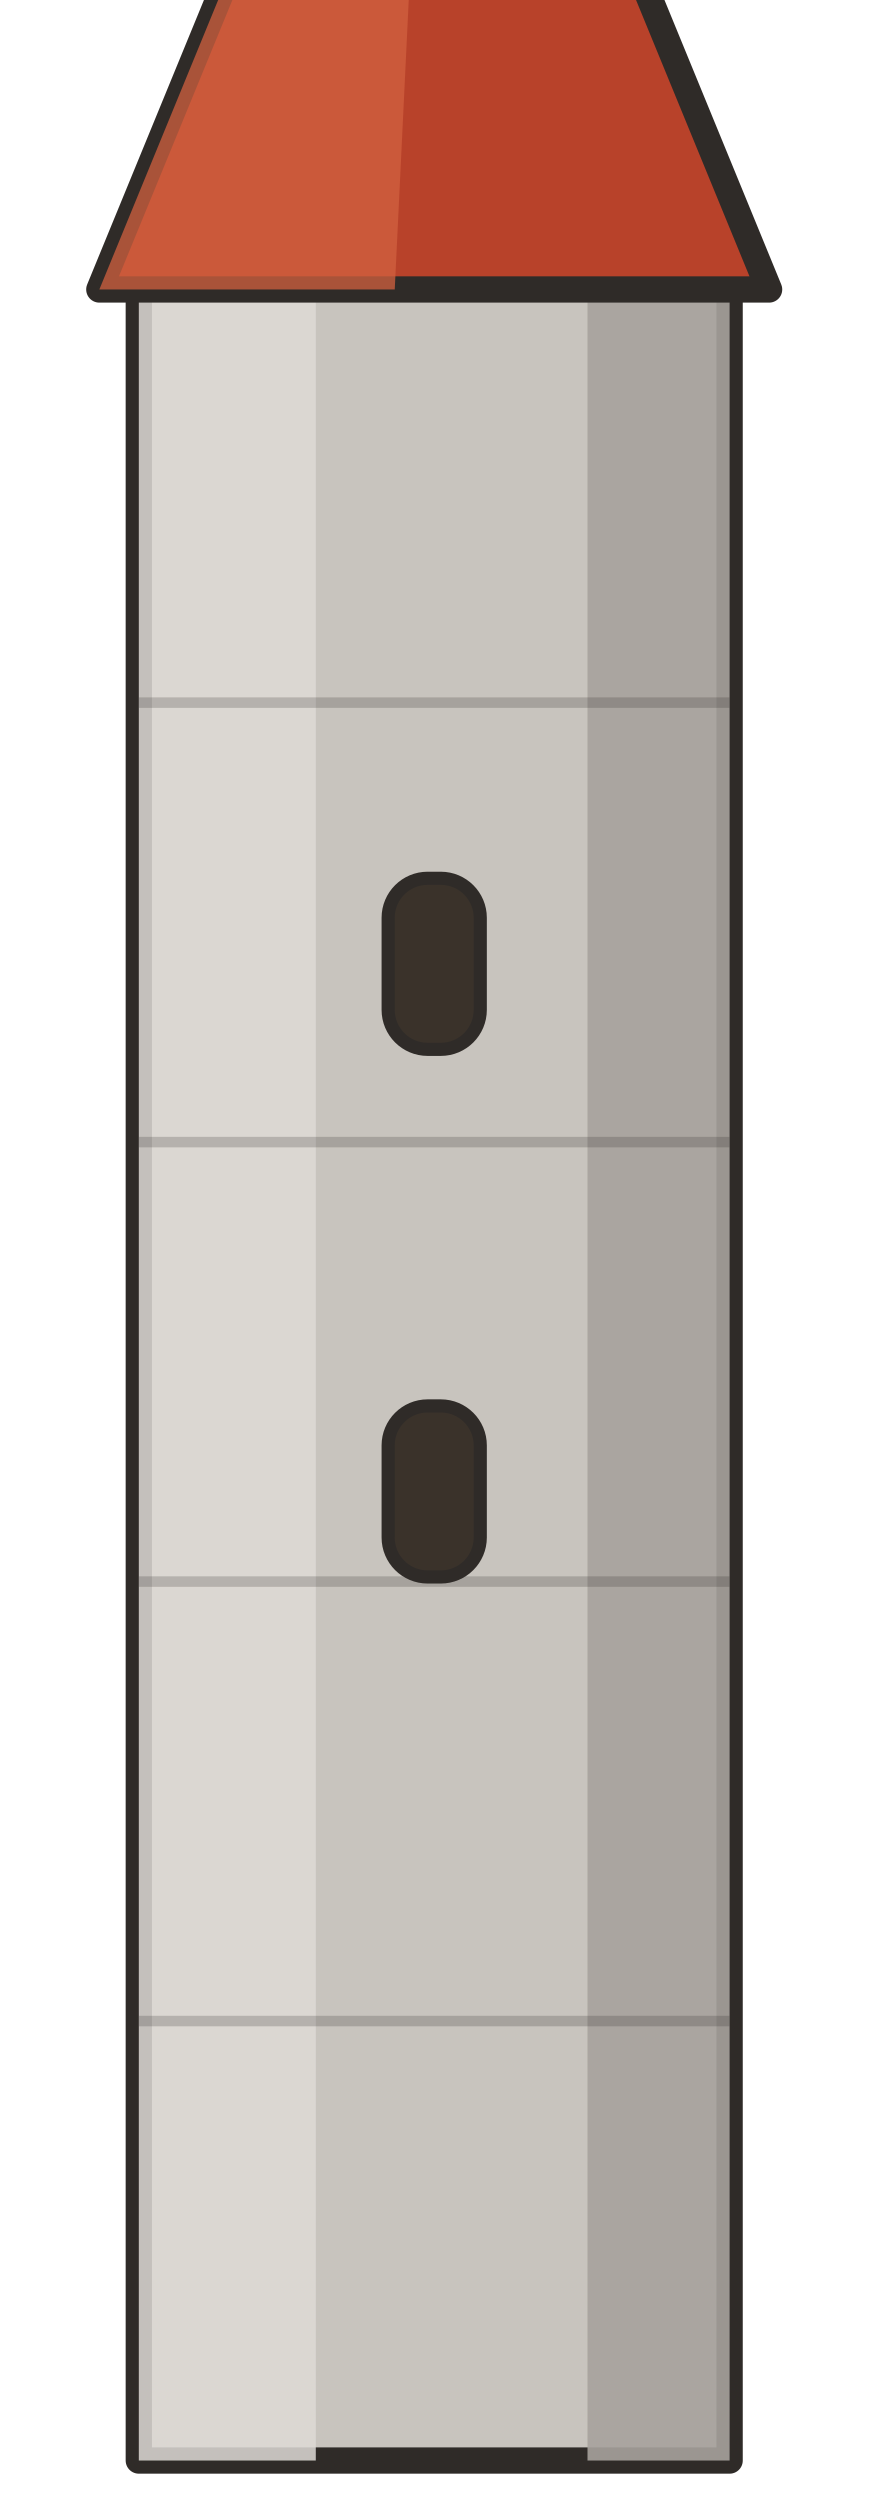
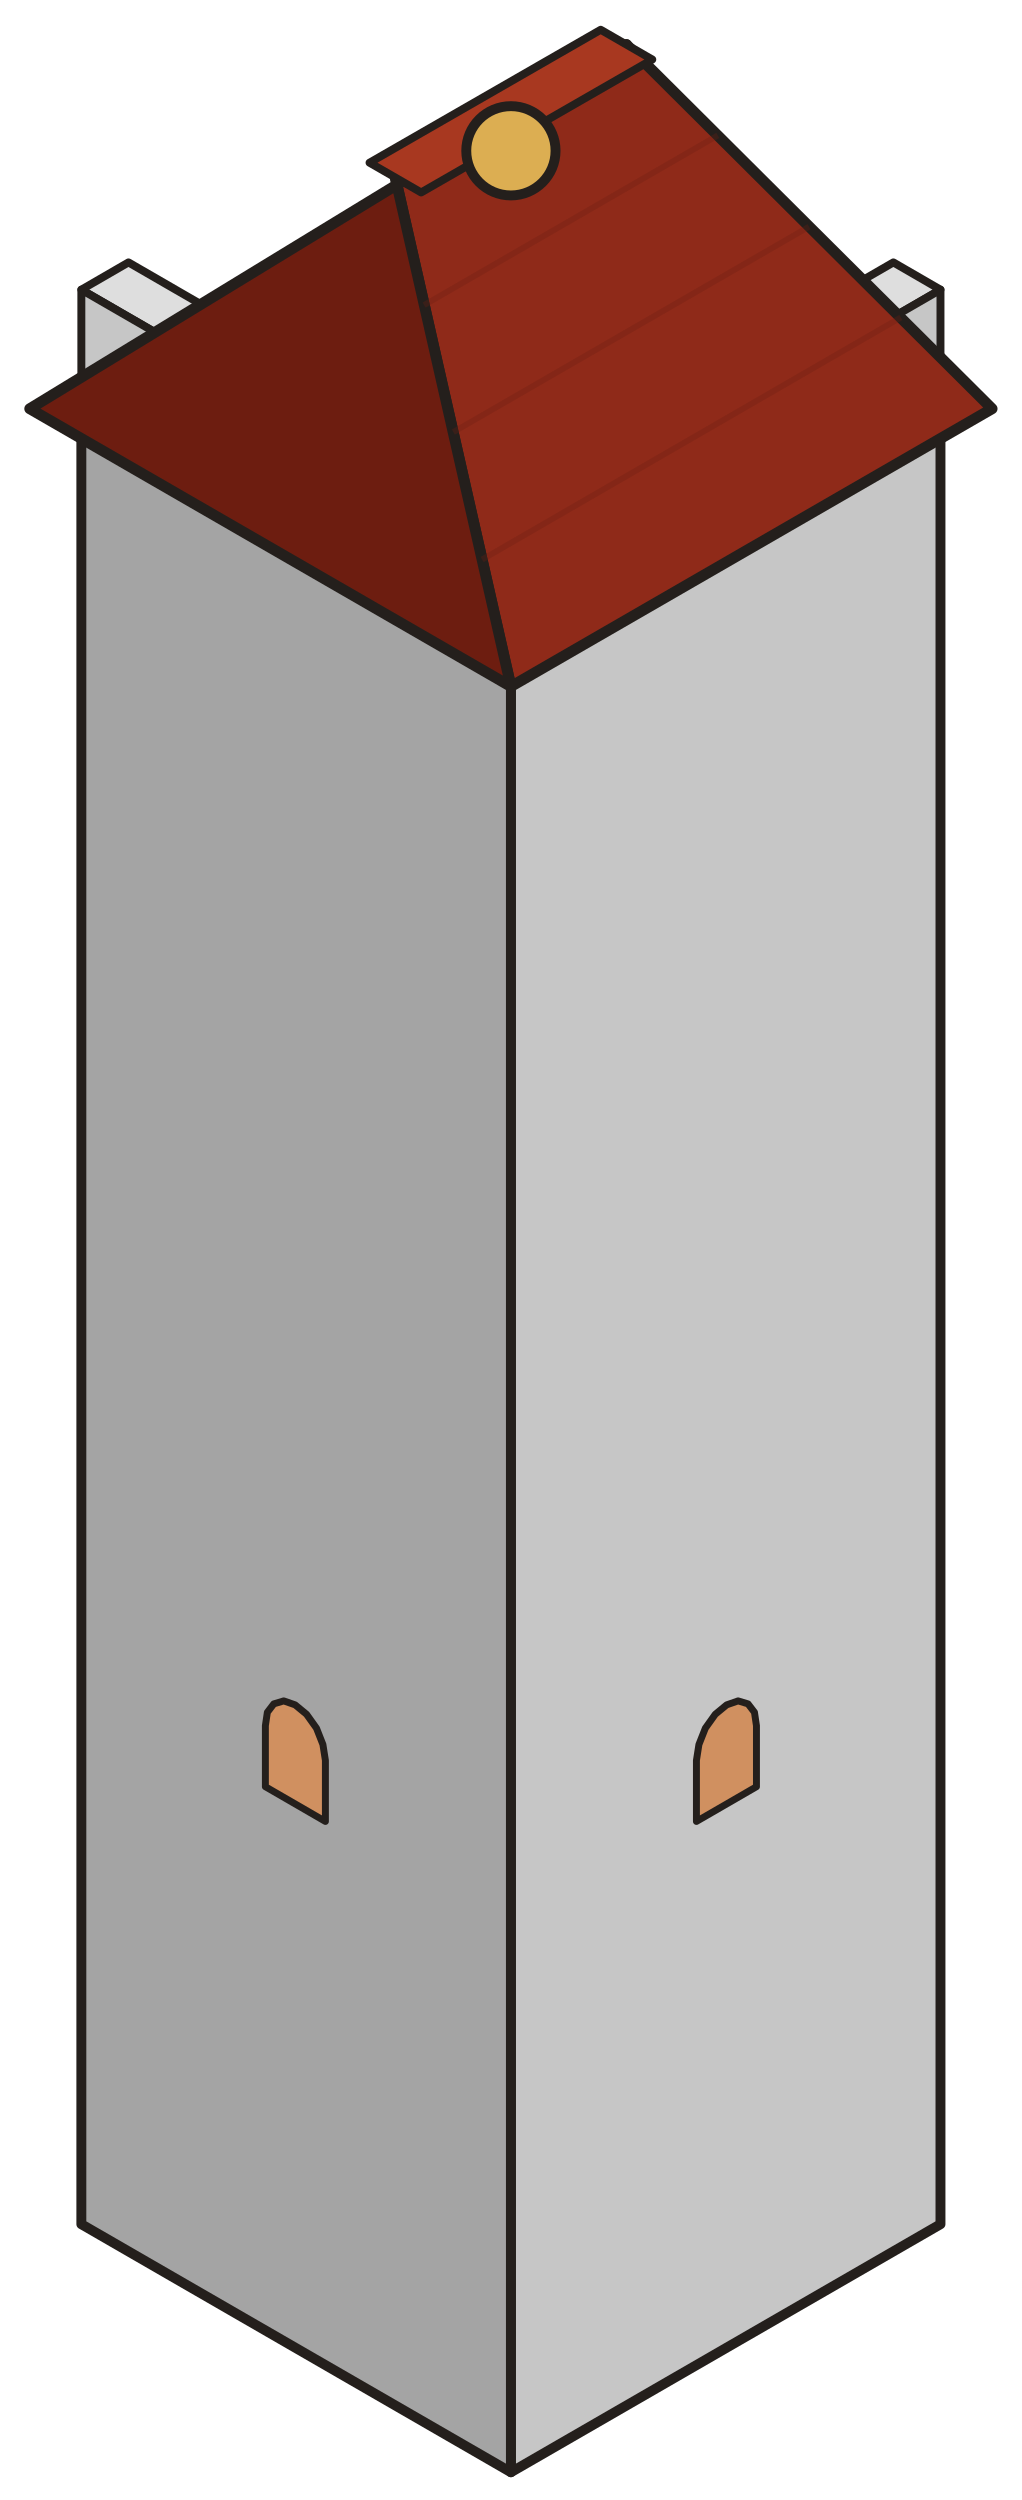
- <svg xmlns="http://www.w3.org/2000/svg" width="132" height="380" viewBox="0 0 132 380">
-   <path d="M21.1 374 L21.1 40 L110.9 40 L110.9 374 Z" fill="#c8c4be" stroke="#2f2b28" stroke-width="4" stroke-linejoin="round" />
-   <path d="M21.1 374 L21.1 40 L48.0 40 L48.0 374 Z" fill="#dedbd6" opacity="0.85" />
-   <path d="M89.3 374 L89.3 40 L110.9 40 L110.9 374 Z" fill="#a6a29c" opacity="0.9" />
-   <line x1="21.1" y1="106.8" x2="110.9" y2="106.8" stroke="#2f2b28" stroke-width="1.6" opacity="0.22" />
-   <line x1="21.1" y1="173.6" x2="110.9" y2="173.6" stroke="#2f2b28" stroke-width="1.6" opacity="0.22" />
-   <line x1="21.1" y1="240.4" x2="110.9" y2="240.4" stroke="#2f2b28" stroke-width="1.6" opacity="0.22" />
-   <line x1="21.1" y1="307.2" x2="110.9" y2="307.2" stroke="#2f2b28" stroke-width="1.6" opacity="0.22" />
-   <rect x="59.0" y="133.5" width="14" height="26" rx="6" fill="#3a322a" stroke="#2f2b28" stroke-width="2" />
-   <rect x="59.0" y="213.7" width="14" height="26" rx="6" fill="#3a322a" stroke="#2f2b28" stroke-width="2" />
-   <rect x="24.7" y="22" width="13.9" height="20" fill="#dedbd6" stroke="#2f2b28" stroke-width="3" />
-   <rect x="47.2" y="22" width="13.9" height="20" fill="#dedbd6" stroke="#2f2b28" stroke-width="3" />
-   <rect x="69.6" y="22" width="13.9" height="20" fill="#dedbd6" stroke="#2f2b28" stroke-width="3" />
-   <rect x="92.0" y="22" width="13.9" height="20" fill="#dedbd6" stroke="#2f2b28" stroke-width="3" />
-   <path d="M66.0 -80.0 L116.9 44.0 L15.1 44.0 Z" fill="#b8422a" stroke="#2f2b28" stroke-width="4" stroke-linejoin="round" />
-   <path d="M66.0 -80.0 L15.1 44.0 L60.0 44.0 Z" fill="#d2603f" opacity="0.75" />
-   <circle cx="66.0" cy="-86.0" r="7" fill="#d9a441" stroke="#2f2b28" stroke-width="2.5" />
+ <svg xmlns="http://www.w3.org/2000/svg" width="206" height="504" viewBox="0 0 206 504">
+   <g transform="translate(103.0,448.4)">
+     <polygon points="0.0,-416.0 86.6,-366.0 0.0,-316.0 -86.6,-366.0" fill="#dedede" stroke="#241f1c" stroke-width="2.0" stroke-linejoin="round" />
+     <polygon points="86.6,0.0 0.0,50.0 0.0,-316.0 86.6,-366.0" fill="#c6c6c6" stroke="#241f1c" stroke-width="2.0" stroke-linejoin="round" />
+     <polygon points="-86.6,0.0 0.0,50.0 0.0,-316.0 -86.6,-366.0" fill="#a4a4a4" stroke="#241f1c" stroke-width="2.0" stroke-linejoin="round" />
+     <polygon points="77.1,-395.5 86.6,-390.0 69.3,-380.0 59.8,-385.5" fill="#dedede" stroke="#241f1c" stroke-width="1.6" stroke-linejoin="round" />
+     <polygon points="86.6,-366.0 69.3,-356.0 69.3,-380.0 86.6,-390.0" fill="#c6c6c6" stroke="#241f1c" stroke-width="1.6" stroke-linejoin="round" />
+     <polygon points="42.4,-375.5 52.0,-370.0 34.6,-360.0 25.1,-365.5" fill="#dedede" stroke="#241f1c" stroke-width="1.6" stroke-linejoin="round" />
+     <polygon points="52.0,-346.0 34.6,-336.0 34.6,-360.0 52.0,-370.0" fill="#c6c6c6" stroke="#241f1c" stroke-width="1.6" stroke-linejoin="round" />
+     <polygon points="7.8,-355.5 17.3,-350.0 0.0,-340.0 -9.5,-345.5" fill="#dedede" stroke="#241f1c" stroke-width="1.6" stroke-linejoin="round" />
+     <polygon points="17.3,-326.0 0.0,-316.0 0.0,-340.0 17.3,-350.0" fill="#c6c6c6" stroke="#241f1c" stroke-width="1.6" stroke-linejoin="round" />
+     <polygon points="-77.1,-395.5 -59.8,-385.5 -69.3,-380.0 -86.6,-390.0" fill="#dedede" stroke="#241f1c" stroke-width="1.6" stroke-linejoin="round" />
+     <polygon points="-86.6,-366.0 -69.3,-356.0 -69.3,-380.0 -86.6,-390.0" fill="#c6c6c6" stroke="#241f1c" stroke-width="1.6" stroke-linejoin="round" />
+     <polygon points="-42.4,-375.5 -25.1,-365.5 -34.6,-360.0 -52.0,-370.0" fill="#dedede" stroke="#241f1c" stroke-width="1.6" stroke-linejoin="round" />
+     <polygon points="-52.0,-346.0 -34.6,-336.0 -34.6,-360.0 -52.0,-370.0" fill="#c6c6c6" stroke="#241f1c" stroke-width="1.6" stroke-linejoin="round" />
+     <polygon points="-7.8,-355.5 9.5,-345.5 0.0,-340.0 -17.3,-350.0" fill="#dedede" stroke="#241f1c" stroke-width="1.6" stroke-linejoin="round" />
+     <polygon points="-17.3,-326.0 0.0,-316.0 0.0,-340.0 -17.3,-350.0" fill="#c6c6c6" stroke="#241f1c" stroke-width="1.6" stroke-linejoin="round" />
+     <polygon points="97.0,-366.0 0.0,-310.0 -23.3,-412.6 23.3,-439.4" fill="#8f2a19" stroke="#241f1c" stroke-width="2.2" stroke-linejoin="round" />
+     <polygon points="-97.0,-366.0 0.0,-310.0 -23.3,-412.6 23.3,-439.4" fill="#6d1d10" stroke="#241f1c" stroke-width="2.2" stroke-linejoin="round" />
+     <polygon points="18.1,-442.4 28.5,-436.4 -18.1,-409.6 -28.5,-415.6" fill="#a83820" stroke="#241f1c" stroke-width="1.6" stroke-linejoin="round" />
+     <line x1="78.6" y1="-384.4" x2="-5.8" y2="-335.6" stroke="#6d1d10" stroke-width="1.2" opacity="0.3" />
+     <line x1="60.1" y1="-402.7" x2="-11.6" y2="-361.3" stroke="#6d1d10" stroke-width="1.2" opacity="0.3" />
+     <line x1="41.7" y1="-421.1" x2="-17.5" y2="-386.9" stroke="#6d1d10" stroke-width="1.2" opacity="0.3" />
+     <circle cx="0.0" cy="-418.0" r="9" fill="#dcae52" stroke="#241f1c" stroke-width="2" />
+     <polygon points="-49.5,-88.2 -49.5,-100.5 -49.1,-103.2 -47.8,-104.9 -45.8,-105.5 -43.5,-104.7 -41.2,-102.8 -39.2,-100.0 -37.9,-96.7 -37.4,-93.5 -37.4,-81.2" fill="#d09060" stroke="#241f1c" stroke-width="1.4" stroke-linejoin="round" />
+     <polygon points="49.5,-88.2 49.5,-100.5 49.1,-103.2 47.8,-104.9 45.8,-105.5 43.5,-104.7 41.2,-102.8 39.2,-100.0 37.9,-96.7 37.4,-93.5 37.4,-81.2" fill="#d09060" stroke="#241f1c" stroke-width="1.4" stroke-linejoin="round" />
+   </g>
</svg>
